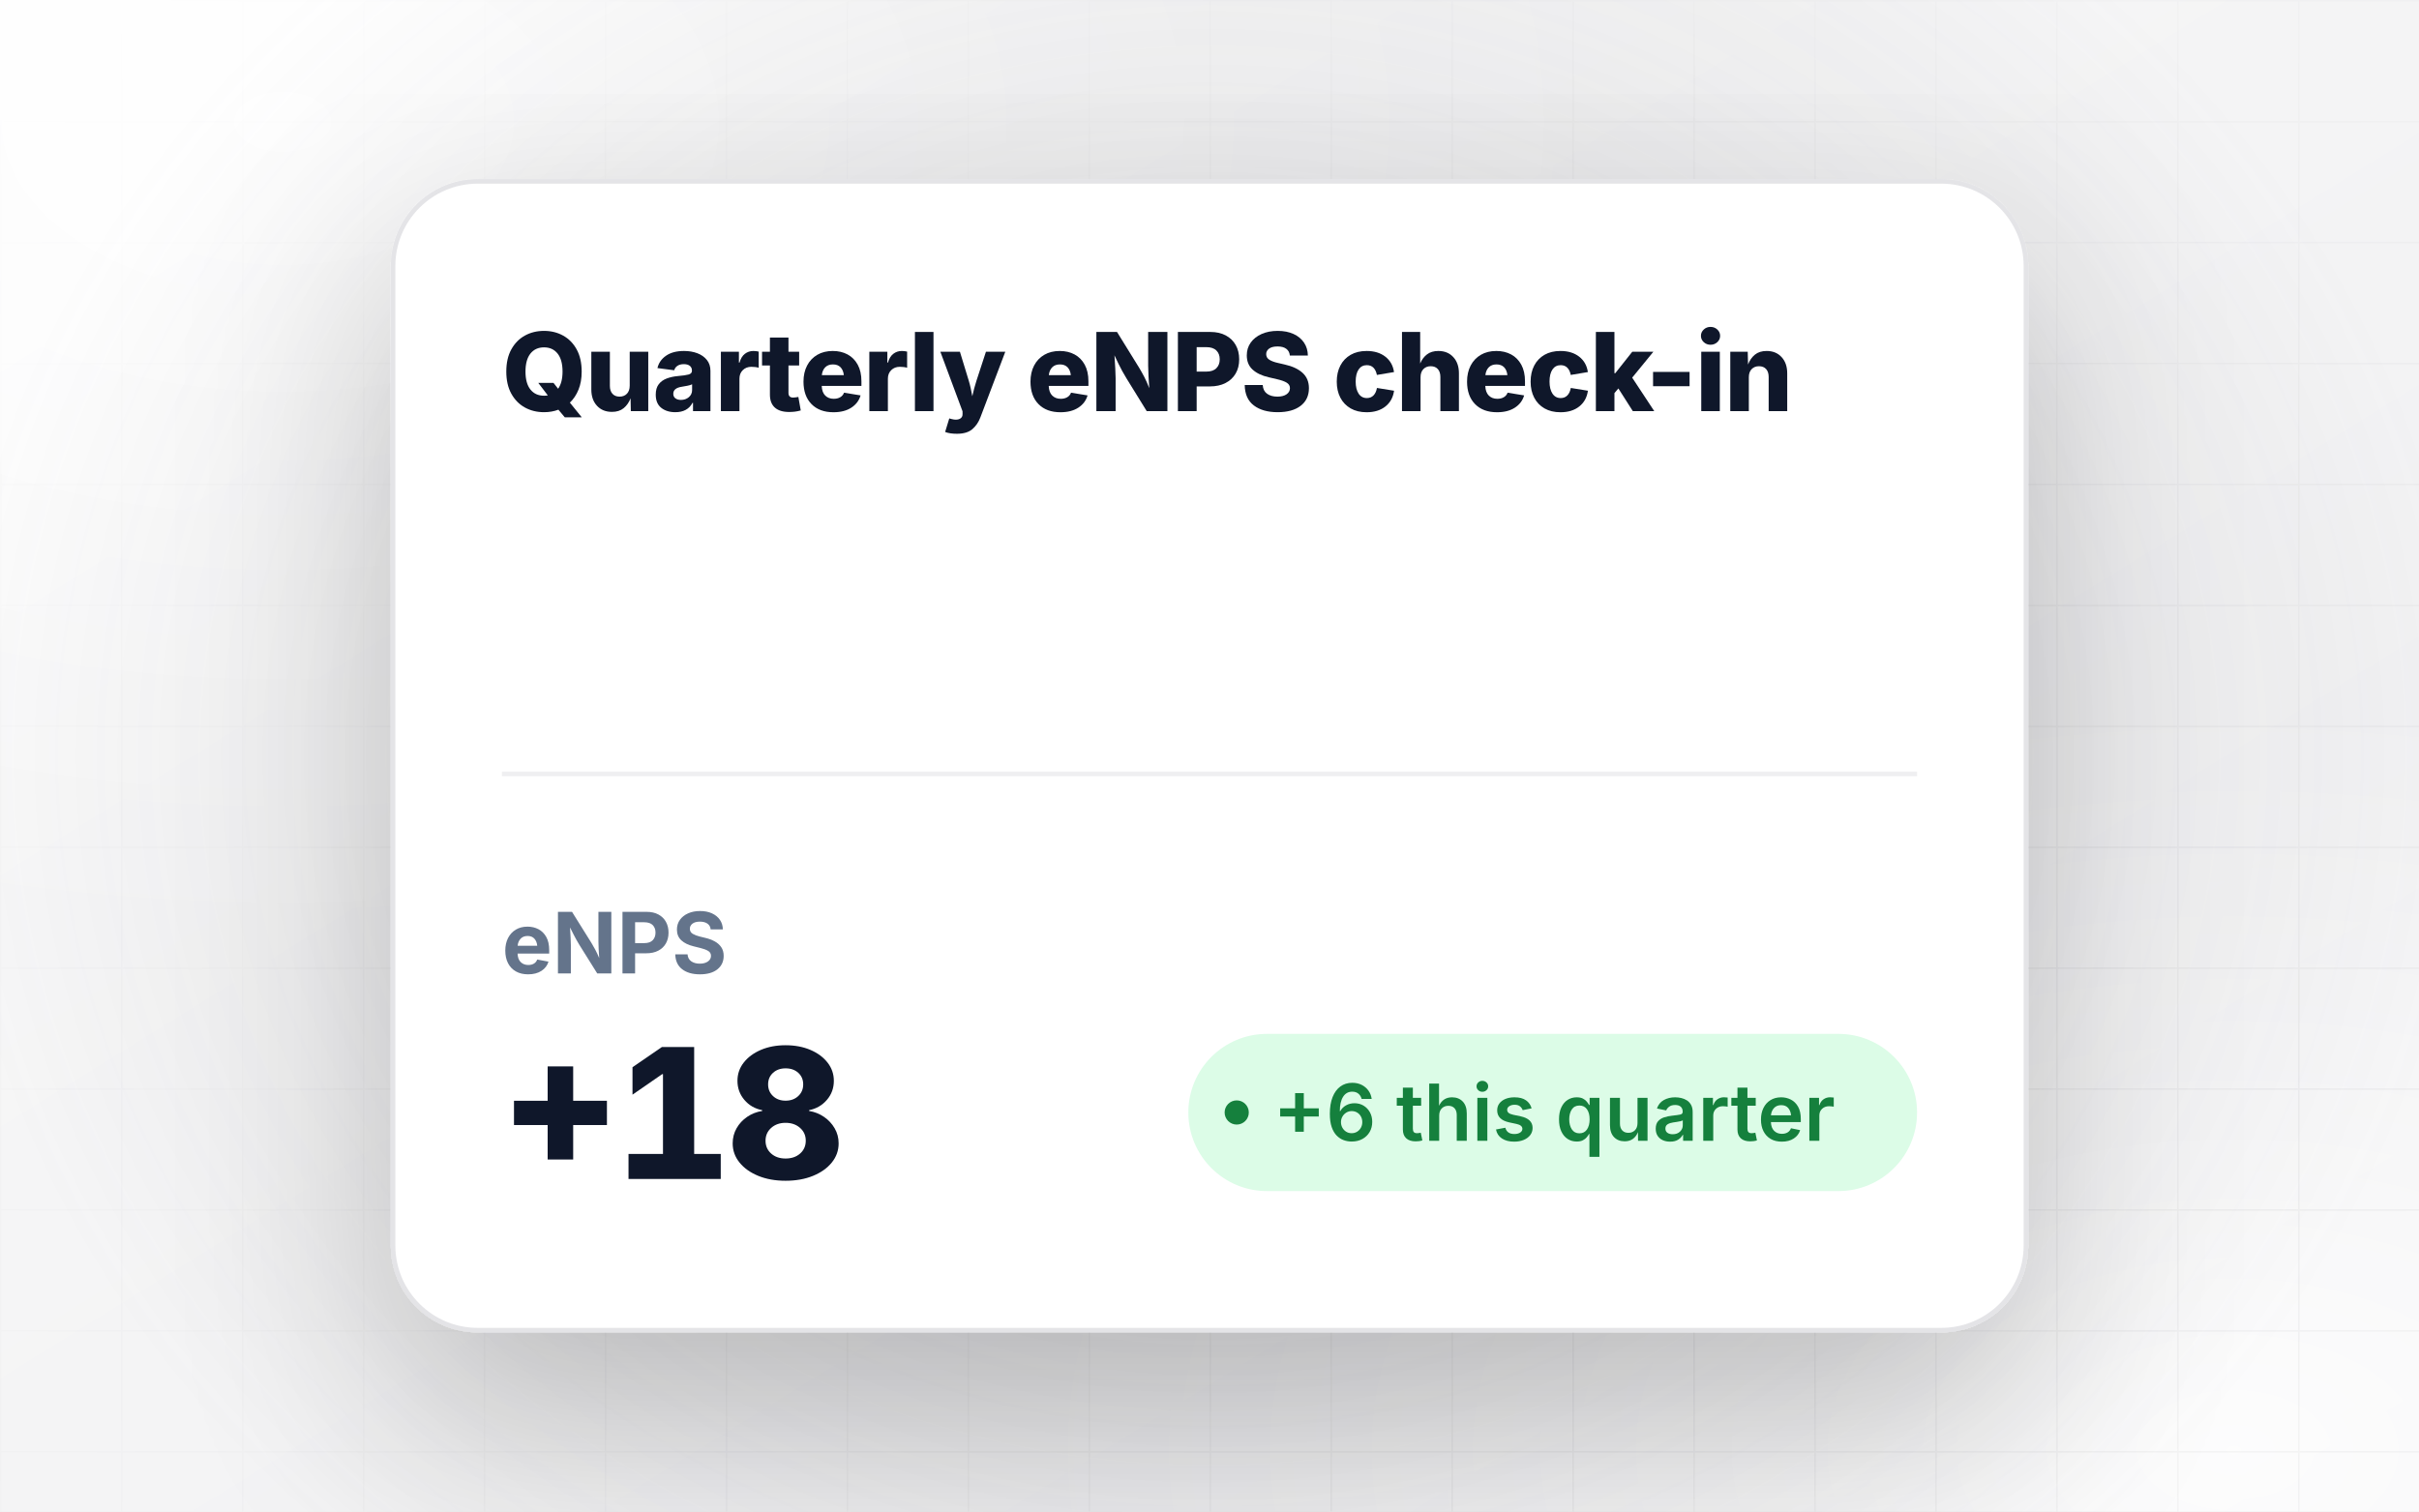
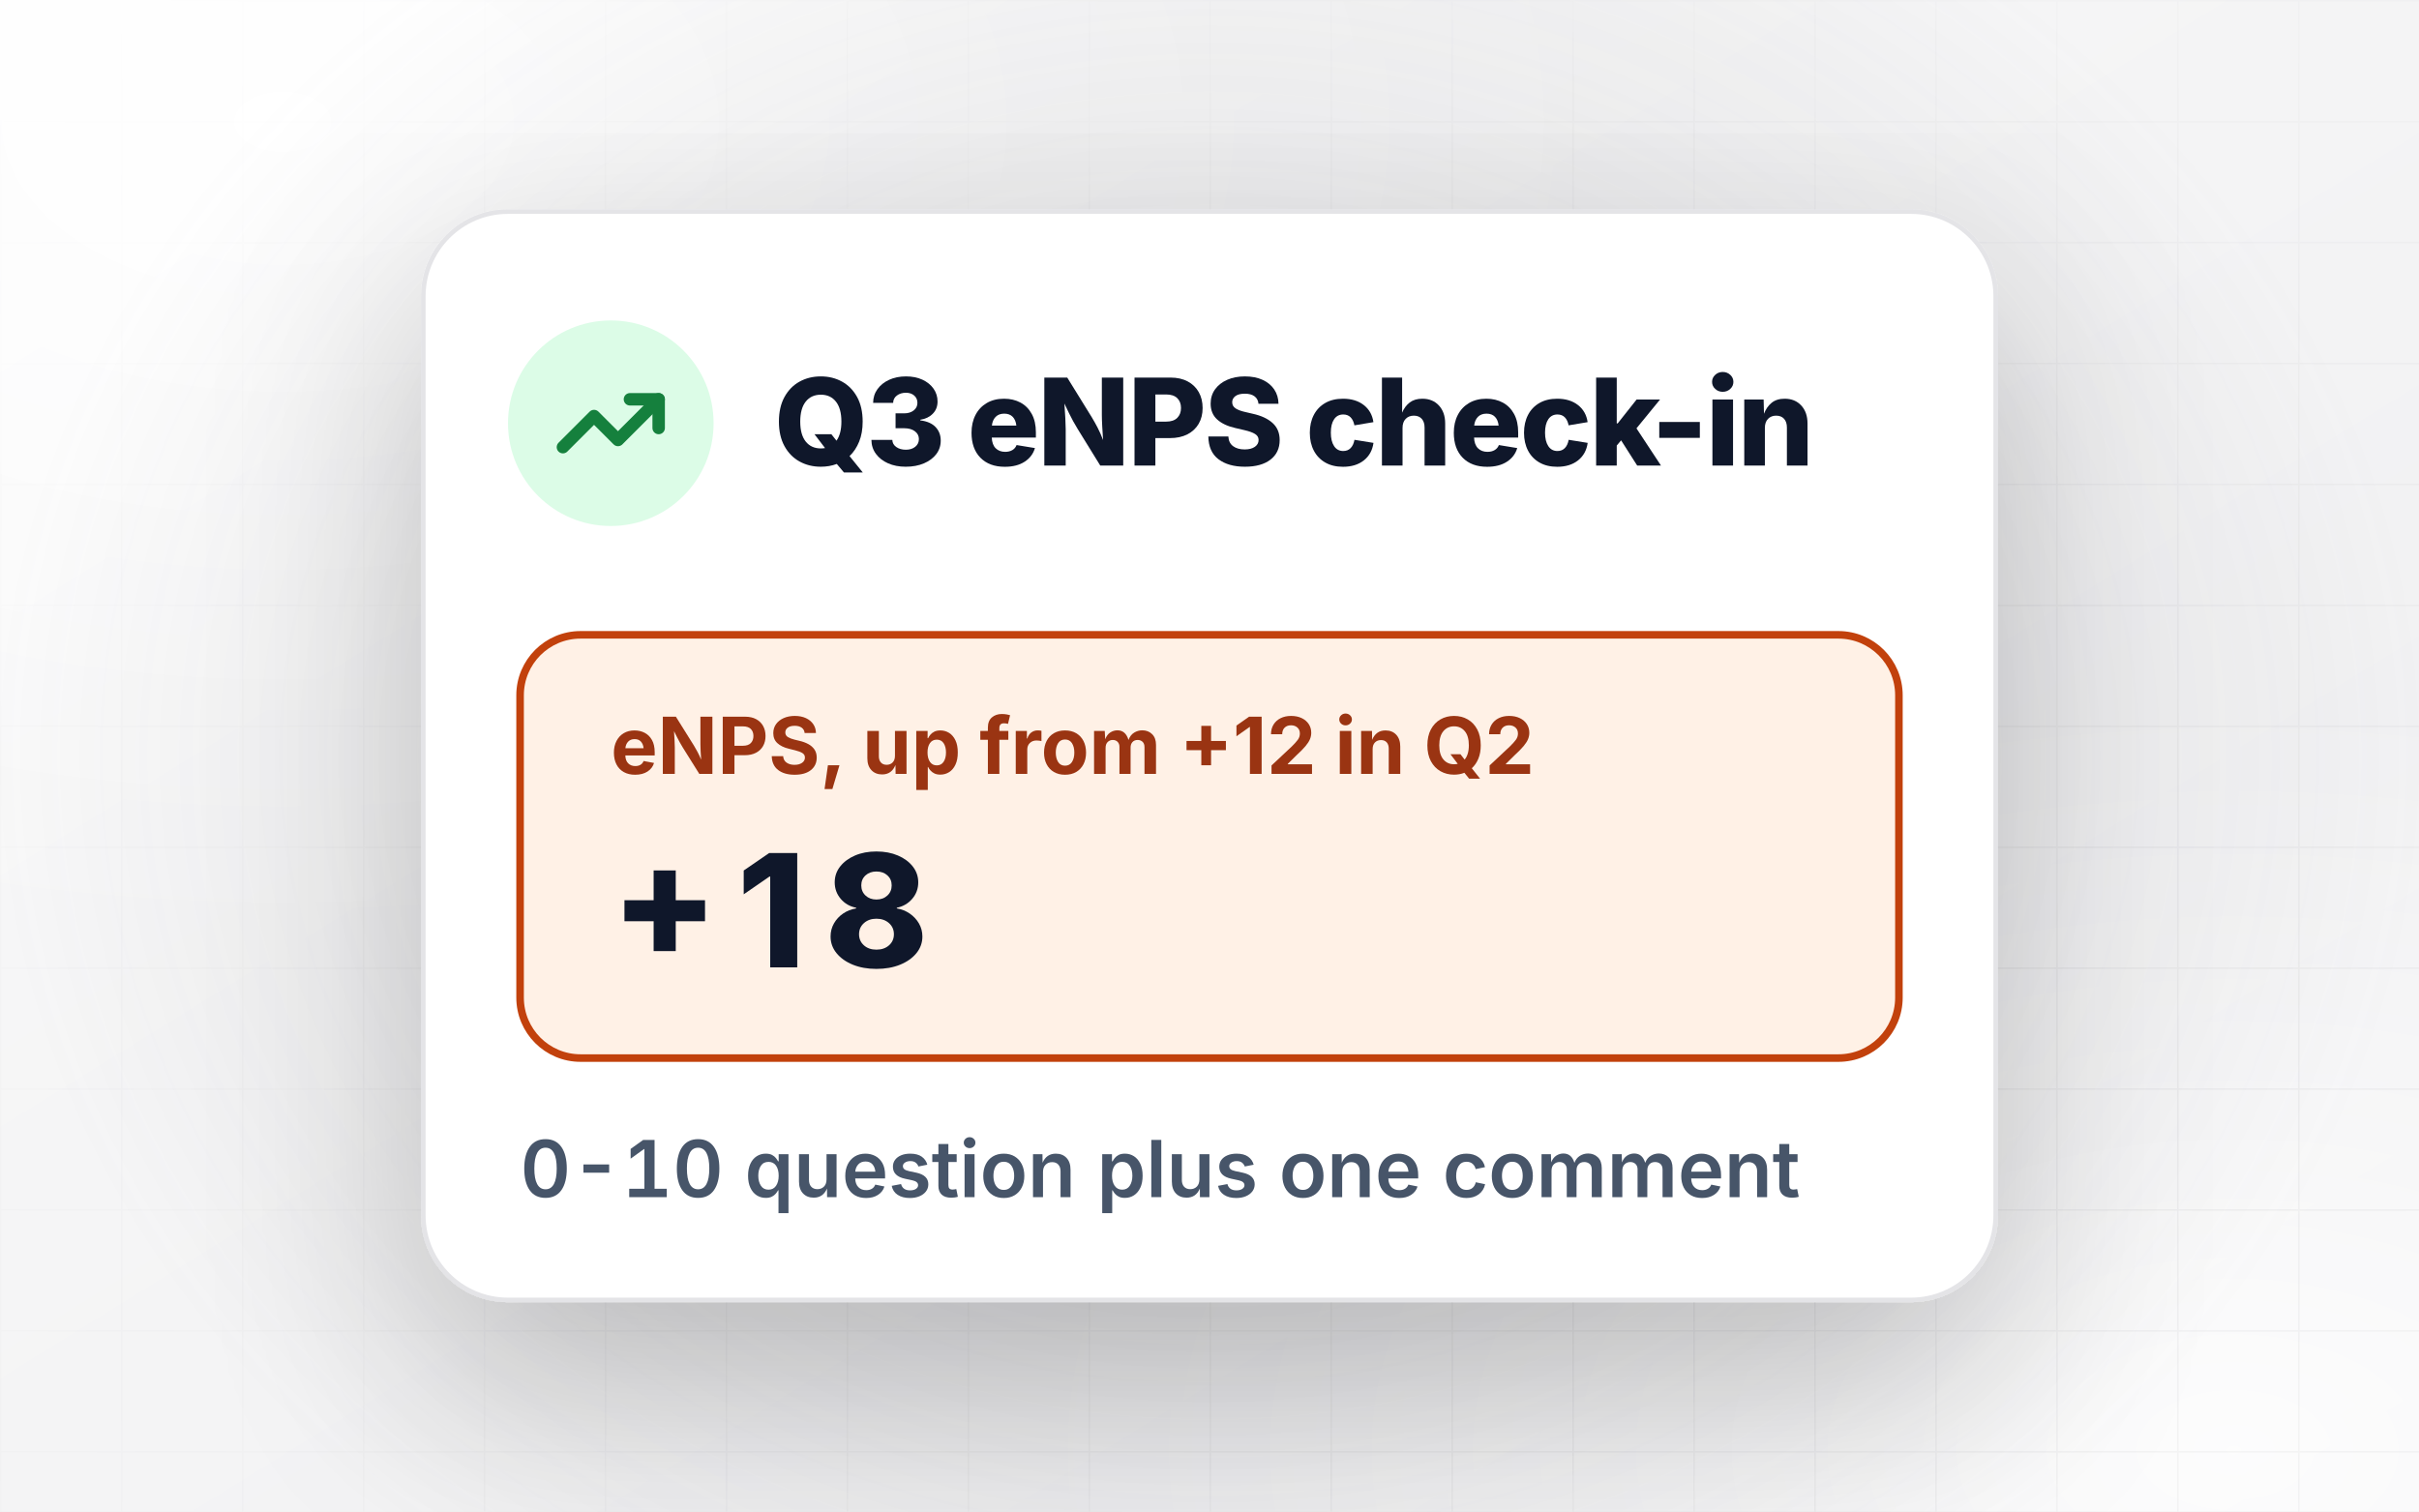
<svg xmlns="http://www.w3.org/2000/svg" xmlns:xlink="http://www.w3.org/1999/xlink" viewBox="0 0 800 500" width="800" height="500" role="img">
  <defs>
    <linearGradient id="bg" x1="0" y1="0" x2="1" y2="1">
      <stop offset="0" stop-color="#FAFAFA" />
      <stop offset="1" stop-color="#EEEEF0" />
    </linearGradient>
    <radialGradient id="glowA" cx="0.12" cy="0.08" r="0.55">
      <stop offset="0" stop-color="#FFFFFF" stop-opacity="0.95" />
      <stop offset="1" stop-color="#FFFFFF" stop-opacity="0" />
    </radialGradient>
    <radialGradient id="glowB" cx="0.92" cy="0.96" r="0.5">
      <stop offset="0" stop-color="#FFFFFF" stop-opacity="0.85" />
      <stop offset="1" stop-color="#FFFFFF" stop-opacity="0" />
    </radialGradient>
    <linearGradient id="gAcc" x1="0" y1="0" x2="1" y2="1">
      <stop offset="0" stop-color="#C2410C" />
      <stop offset="1" stop-color="#9A3412" />
    </linearGradient>
    <linearGradient id="gStroke" x1="0" y1="0" x2="1" y2="0">
      <stop offset="0" stop-color="#FDBA74" />
      <stop offset="1" stop-color="#FB923C" />
    </linearGradient>
    <pattern id="grid" width="40" height="40" patternUnits="userSpaceOnUse">
      <path d="M40 0H0V40" fill="none" stroke="#52525B" stroke-opacity="0.07" stroke-width="1" />
    </pattern>
    <radialGradient id="fade" cx="0.5" cy="0.45" r="0.65">
      <stop offset="0" stop-color="#fff" stop-opacity="1" />
      <stop offset="1" stop-color="#fff" stop-opacity="0" />
    </radialGradient>
    <mask id="gridMask">
      <rect width="1200" height="800" fill="url(#fade)" />
    </mask>
    <filter id="e1" x="-10%" y="-10%" width="120%" height="140%">
      <feDropShadow dx="0" dy="1" stdDeviation="1.2" flood-color="#0F172A" flood-opacity="0.07" />
      <feDropShadow dx="0" dy="12" stdDeviation="18" flood-color="#18181B" flood-opacity="0.08" />
    </filter>
    <filter id="e2" x="-15%" y="-15%" width="130%" height="160%">
      <feDropShadow dx="0" dy="2" stdDeviation="3" flood-color="#0F172A" flood-opacity="0.10" />
      <feDropShadow dx="0" dy="28" stdDeviation="34" flood-color="#18181B" flood-opacity="0.20" />
    </filter>
    <radialGradient id="spot" cx="0.5" cy="0.5" r="0.5">
      <stop offset="0" stop-color="#71717A" stop-opacity="0.24" />
      <stop offset="1" stop-color="#71717A" stop-opacity="0" />
    </radialGradient>
    <path id="g800_Q" d="M792 -20Q591 -20 430.5 69.0Q270 158 176.0 329.0Q82 500 82 744Q82 990 176.0 1161.0Q270 1332 430.5 1421.0Q591 1510 792 1510Q991 1510 1151.5 1421.0Q1312 1332 1406.0 1161.0Q1500 990 1500 744Q1500 551 1440.5 404.5Q1381 258 1278 160L1502 -117H1183L1062 27Q937 -20 792 -20ZM684 531H970L1057 421Q1140 539 1140 744Q1140 966 1047.0 1083.0Q954 1200 792 1200Q629 1200 536.0 1083.0Q443 966 443 744Q443 523 536.0 406.5Q629 290 792 290Q829 290 863 296Z" />
-     <path id="g800_u" d="M503 -14Q327 -14 221.0 101.0Q115 216 115 406V1118H464V474Q464 380 512.5 326.5Q561 273 646 273Q732 273 784.5 327.5Q837 382 837 480V1118H1186V0H858L853 242Q808 125 723.0 55.5Q638 -14 503 -14Z" />
-     <path id="g800_a" d="M428 -20Q267 -20 163.5 62.0Q60 144 60 310Q60 434 117.0 507.0Q174 580 268.5 615.0Q363 650 476 660Q618 672 679.5 689.5Q741 707 741 759V763Q741 821 700.5 852.5Q660 884 589 884Q516 884 469.0 853.0Q422 822 408 769L92 810Q125 953 253.5 1042.5Q382 1132 592 1132Q731 1132 843.5 1089.0Q956 1046 1022.5 962.5Q1089 879 1089 759V0H761V157H752Q659 -20 428 -20ZM534 211Q622 211 683.0 263.0Q744 315 744 398V505Q714 489 657.0 478.0Q600 467 551 459Q390 435 390 326Q390 270 430.5 240.5Q471 211 534 211Z" />
-     <path id="g800_r" d="M115 0V1118H454V914H466Q496 1024 565.5 1078.0Q635 1132 727 1132Q778 1132 826 1120V816Q801 825 760.5 829.5Q720 834 688 834Q591 834 527.5 772.0Q464 710 464 610V0Z" />
-     <path id="g800_t" d="M718 1118V859H517V342Q517 255 606 255Q624 255 656.5 259.5Q689 264 703 267L748 13Q689 -4 634.0 -10.0Q579 -16 530 -16Q352 -16 260.0 67.5Q168 151 168 311V859H20V1118H168V1384H517V1118Z" />
+     <path id="g800_three" d="M669 -20Q500 -20 369.5 38.0Q239 96 164.0 198.5Q89 301 88 435H442Q444 360 509.0 314.0Q574 268 672 268Q769 268 830.5 318.0Q892 368 892 449Q892 530 824.0 581.0Q756 632 642 632H497V884H642Q741 884 804.0 933.5Q867 983 867 1062Q867 1138 813.0 1185.5Q759 1233 673 1233Q582 1233 519.5 1186.0Q457 1139 456 1061H117Q118 1193 190.5 1294.0Q263 1395 388.5 1452.5Q514 1510 674 1510Q832 1510 952.5 1454.0Q1073 1398 1140.5 1301.5Q1208 1205 1208 1084Q1208 959 1126.5 877.0Q1045 795 916 776V765Q1087 744 1174.5 652.0Q1262 560 1262 422Q1262 293 1186.5 193.5Q1111 94 977.0 37.0Q843 -20 669 -20Z" />
    <path id="g800_e" d="M636 -21Q373 -21 222.5 132.5Q72 286 72 555Q72 727 139.5 857.0Q207 987 331.0 1059.5Q455 1132 623 1132Q780 1132 901.5 1066.5Q1023 1001 1092.5 873.5Q1162 746 1162 562V474H415Q420 353 481.5 292.5Q543 232 642 232Q712 232 763.0 261.5Q814 291 835 347L1146 296Q1104 151 971.5 65.0Q839 -21 636 -21ZM417 677H831Q821 772 769.0 825.5Q717 879 626 879Q534 879 480.5 824.5Q427 770 417 677Z" />
-     <path id="g800_l" d="M464 1490V0H115V1490Z" />
-     <path id="g800_y" d="M112 -392 190 -137 234 -149Q328 -174 386.0 -146.0Q444 -118 440 -49L439 -2L22 1118H390L557 571Q579 499 594.0 427.0Q609 355 623 280Q640 356 659.0 428.0Q678 500 701 571L880 1118H1244L775 -118Q724 -254 623.0 -340.0Q522 -426 334 -426Q199 -426 112 -392Z" />
    <path id="g800_N" d="M116 0V1490H504L920 817Q970 734 1017.0 644.0Q1064 554 1111 432Q1103 544 1096.5 661.0Q1090 778 1090 856V1490H1452V0H1063L682 617Q638 689 602.5 754.0Q567 819 532.5 890.0Q498 961 456 1050Q465 918 471.5 802.5Q478 687 478 617V0Z" />
    <path id="g800_P" d="M116 0V1490H726Q894 1490 1016.0 1425.0Q1138 1360 1203.5 1244.0Q1269 1128 1269 975Q1269 821 1202.0 706.5Q1135 592 1011.0 528.5Q887 465 716 465H469V0ZM469 744H652Q776 744 839.5 807.5Q903 871 903 975Q903 1080 839.0 1142.0Q775 1204 651 1204H469Z" />
    <path id="g800_S" d="M691 -20Q411 -20 243.5 107.0Q76 234 72 492H411Q417 383 491.5 328.0Q566 273 687 273Q797 273 860.0 317.5Q923 362 923 433Q923 497 863.5 534.5Q804 572 682 600L524 637Q331 681 221.0 781.0Q111 881 111 1049Q111 1187 185.5 1290.5Q260 1394 391.0 1452.0Q522 1510 691 1510Q864 1510 991.0 1451.5Q1118 1393 1188.0 1288.5Q1258 1184 1260 1046H921Q914 1127 855.0 1172.0Q796 1217 690 1217Q584 1217 530.0 1176.0Q476 1135 476 1073Q476 1004 536.0 966.5Q596 929 696 907L825 877Q1041 829 1160.5 720.0Q1280 611 1280 432Q1280 220 1124.0 100.0Q968 -20 691 -20Z" />
    <path id="g800_c" d="M634 -21Q459 -21 333.0 51.5Q207 124 139.5 253.5Q72 383 72 555Q72 727 139.5 857.0Q207 987 333.0 1059.5Q459 1132 634 1132Q848 1132 985.5 1025.0Q1123 918 1149 735L827 681Q810 769 762.5 817.0Q715 865 638 865Q538 865 483.0 783.5Q428 702 428 557Q428 413 483.0 329.5Q538 246 638 246Q715 246 763.5 296.0Q812 346 828 436L1150 384Q1124 196 987.0 87.5Q850 -21 634 -21Z" />
    <path id="g800_h" d="M464 638V0H115V1490H457V896Q502 1004 585.5 1068.0Q669 1132 799 1132Q974 1132 1080.0 1017.0Q1186 902 1186 712V0H837V644Q837 738 789.0 791.5Q741 845 655 845Q570 845 517.0 790.5Q464 736 464 638Z" />
    <path id="g800_k" d="M115 0V1490H464V714H480L800 1118H1197L798 630L1213 0H810L538 427L464 339V0Z" />
    <path id="g800_hyphen" d="M826 738V469H139V738Z" />
    <path id="g800_i" d="M115 0V1118H464V0ZM289 1249Q215 1249 162.0 1298.0Q109 1347 109 1417Q109 1487 162.0 1536.0Q215 1585 289 1585Q364 1585 417.0 1536.0Q470 1487 470 1417Q470 1347 417.0 1298.0Q364 1249 289 1249Z" />
    <path id="g800_n" d="M464 638V0H115V1118H443L449 877Q493 993 578.0 1062.5Q663 1132 799 1132Q974 1132 1080.0 1017.0Q1186 902 1186 712V0H837V644Q837 738 789.0 791.5Q741 845 655 845Q570 845 517.0 790.5Q464 736 464 638Z" />
    <path id="g700_e" d="M633 -22Q462 -22 338.0 48.0Q214 118 147.5 247.0Q81 376 81 553Q81 726 147.5 856.0Q214 986 334.5 1059.0Q455 1132 618 1132Q764 1132 883.0 1070.0Q1002 1008 1072.5 882.0Q1143 756 1143 565V481H378Q383 344 454.0 274.0Q525 204 638 204Q717 204 773.5 237.5Q830 271 854 336L1126 285Q1085 146 956.5 62.0Q828 -22 633 -22ZM380 669H854Q843 778 784.0 842.0Q725 906 621 906Q513 906 451.0 839.5Q389 773 380 669Z" />
    <path id="g700_N" d="M135 0V1490H475L946 736Q990 663 1037.0 575.5Q1084 488 1133 371Q1125 481 1119.5 591.5Q1114 702 1114 775V1490H1426V0H1085L657 684Q616 751 581.0 814.0Q546 877 509.5 948.5Q473 1020 427 1113Q435 978 441.0 864.5Q447 751 447 685V0Z" />
    <path id="g700_P" d="M135 0V1490H716Q886 1490 1005.0 1425.5Q1124 1361 1186.5 1247.5Q1249 1134 1249 987Q1249 839 1185.5 726.5Q1122 614 1001.0 550.5Q880 487 709 487H440V0ZM440 733H660Q800 733 867.0 804.0Q934 875 934 987Q934 1100 867.0 1169.0Q800 1238 659 1238H440Z" />
    <path id="g700_S" d="M681 -22Q412 -22 251.5 101.5Q91 225 85 462H382Q390 349 472.5 292.5Q555 236 678 236Q800 236 874.5 288.5Q949 341 949 426Q949 503 881.5 544.0Q814 585 692 615L528 656Q339 702 232.0 800.5Q125 899 125 1061Q125 1196 197.5 1297.0Q270 1398 396.5 1454.0Q523 1510 685 1510Q850 1510 973.0 1453.5Q1096 1397 1165.0 1296.5Q1234 1196 1236 1065H941Q933 1155 864.5 1204.0Q796 1253 682 1253Q565 1253 501.5 1204.5Q438 1156 438 1081Q438 998 509.5 957.0Q581 916 676 893L811 860Q936 831 1037.0 776.5Q1138 722 1197.0 635.5Q1256 549 1256 424Q1256 221 1104.5 99.5Q953 -22 681 -22Z" />
-     <path id="g800_plus_case_tf" d="M516 220V609H136V883H516V1271H804V883H1185V609H804V220Z" />
-     <path id="g800_one_tf" d="M158 0V283H547V1183H537L203 952V1262L535 1490H899V283H1199V0Z" />
-     <path id="g800_eight_tf" d="M660 -20Q487 -20 352.5 35.0Q218 90 140.5 185.5Q63 281 63 402Q63 495 107.0 572.5Q151 650 226.5 701.5Q302 753 396 768V777Q273 801 195.0 893.0Q117 985 117 1108Q117 1224 188.0 1314.5Q259 1405 381.5 1457.5Q504 1510 660 1510Q817 1510 940.0 1457.5Q1063 1405 1134.0 1314.0Q1205 1223 1205 1108Q1205 984 1126.0 892.5Q1047 801 926 777V768Q1018 753 1093.5 701.5Q1169 650 1214.0 572.5Q1259 495 1259 402Q1259 281 1181.5 185.5Q1104 90 969.0 35.0Q834 -20 660 -20ZM660 231Q761 231 824.5 287.5Q888 344 888 432Q888 520 823.5 577.0Q759 634 660 634Q562 634 498.0 577.0Q434 520 434 432Q434 344 497.0 287.5Q560 231 660 231ZM660 884Q747 884 803.0 936.0Q859 988 859 1068Q859 1148 803.5 1198.5Q748 1249 660 1249Q574 1249 518.5 1198.5Q463 1148 463 1068Q463 988 518.5 936.0Q574 884 660 884Z" />
-     <path id="g600_plus_case" d="M576 235V632H187V845H576V1241H802V845H1192V632H802V235Z" />
-     <path id="g600_six" d="M671 -20Q564 -20 463.0 16.5Q362 53 280.5 136.0Q199 219 151.0 358.0Q103 497 103 702Q103 957 174.5 1137.5Q246 1318 377.0 1414.0Q508 1510 687 1510Q826 1510 934.0 1455.0Q1042 1400 1109.5 1305.0Q1177 1210 1193 1089H931Q910 1174 847.0 1226.5Q784 1279 687 1279Q531 1279 447.0 1144.0Q363 1009 363 772H374Q428 869 526.5 923.5Q625 978 745 978Q876 978 980.5 915.5Q1085 853 1146.0 743.0Q1207 633 1207 492Q1207 345 1140.0 229.5Q1073 114 952.5 47.0Q832 -20 671 -20ZM670 197Q749 197 812.0 235.5Q875 274 911.5 339.5Q948 405 948 487Q948 567 912.5 632.0Q877 697 814.5 735.0Q752 773 673 773Q594 773 530.5 733.5Q467 694 430.0 628.5Q393 563 393 486Q393 407 429.0 341.5Q465 276 527.5 236.5Q590 197 670 197Z" />
-     <path id="g600_t" d="M655 1118V914H439V315Q439 254 464.5 225.5Q490 197 550 197Q568 197 597.0 201.5Q626 206 645 210L686 9Q643 -4 598.0 -9.5Q553 -15 512 -15Q351 -15 265.0 65.0Q179 145 179 293V914H20V1118H179V1384H439V1118Z" />
-     <path id="g600_h" d="M398 655V0H138V1490H394V911Q496 1132 733 1132Q906 1132 1011.0 1022.0Q1116 912 1116 711V0H855V671Q855 783 797.0 847.0Q739 911 637 911Q533 911 465.5 844.0Q398 777 398 655Z" />
-     <path id="g600_i" d="M138 0V1118H398V0ZM268 1276Q206 1276 161.5 1317.5Q117 1359 117 1419Q117 1478 161.5 1519.5Q206 1561 268 1561Q331 1561 375.5 1519.5Q420 1478 420 1419Q420 1359 375.5 1317.5Q331 1276 268 1276Z" />
-     <path id="g600_s" d="M561 -23Q368 -23 242.5 59.5Q117 142 88 294L331 340Q375 176 566 176Q662 176 718.5 214.5Q775 253 775 310Q775 405 624 438L433 479Q119 547 119 792Q119 896 176.0 972.0Q233 1048 334.5 1090.0Q436 1132 570 1132Q760 1132 870.5 1053.0Q981 974 1015 844L783 798Q763 856 713.0 897.0Q663 938 573 938Q491 938 435.0 901.5Q379 865 379 808Q379 759 415.5 727.5Q452 696 538 677L728 637Q1041 570 1041 335Q1041 229 980.0 148.5Q919 68 810.5 22.5Q702 -23 561 -23Z" />
+     <path id="g700_comma" d="M119 -395 207 225H507L323 -395Z" />
+     <path id="g700_u" d="M513 -14Q339 -14 233.5 98.0Q128 210 128 407V1118H428V459Q428 355 482.0 296.0Q536 237 630 237Q726 237 786.5 298.5Q847 360 847 471V1118H1148V0H864L860 232Q813 113 726.5 49.5Q640 -14 513 -14Z" />
+     <path id="g700_p" d="M128 -418V1118H423V930H437Q457 974 495.5 1021.0Q534 1068 597.5 1100.0Q661 1132 756 1132Q880 1132 983.0 1068.0Q1086 1004 1147.5 876.0Q1209 748 1209 557Q1209 371 1149.0 242.5Q1089 114 986.0 47.5Q883 -19 754 -19Q663 -19 600.0 12.0Q537 43 497.5 88.5Q458 134 437 179H428V-418ZM662 222Q779 222 840.5 316.0Q902 410 902 558Q902 705 841.0 798.5Q780 892 662 892Q546 892 483.5 801.0Q421 710 421 558Q421 406 484.0 314.0Q547 222 662 222Z" />
+     <path id="g700_f" d="M750 1118V889H516V0H217V889H20V1118H217V1204Q217 1382 321.0 1471.0Q425 1560 580 1560Q651 1560 709.0 1549.0Q767 1538 795 1529L741 1303Q723 1308 696.5 1313.0Q670 1318 641 1318Q572 1318 544.0 1285.5Q516 1253 516 1194V1118Z" />
+     <path id="g700_r" d="M128 0V1118H418V923H430Q461 1026 533.5 1079.5Q606 1133 700 1133Q751 1133 797 1123V855Q777 861 738.5 865.5Q700 870 667 870Q563 870 495.5 805.0Q428 740 428 636V0Z" />
+     <path id="g700_o" d="M628 -22Q460 -22 337.0 50.5Q214 123 147.5 252.5Q81 382 81 554Q81 727 147.5 857.0Q214 987 337.0 1059.5Q460 1132 628 1132Q796 1132 919.0 1059.5Q1042 987 1108.5 857.0Q1175 727 1175 554Q1175 382 1108.5 252.5Q1042 123 919.0 50.5Q796 -22 628 -22ZM628 214Q748 214 809.0 311.0Q870 408 870 555Q870 703 809.0 799.5Q748 896 628 896Q508 896 447.5 799.5Q387 703 387 555Q387 408 447.5 311.0Q508 214 628 214Z" />
+     <path id="g700_m" d="M128 0V1118H406L418 901Q463 1023 550.0 1079.0Q637 1135 737 1135Q949 1135 1025 884Q1072 1013 1170.5 1074.0Q1269 1135 1384 1135Q1538 1135 1639.5 1035.5Q1741 936 1741 754V0H1441V697Q1441 791 1389.5 837.5Q1338 884 1263 884Q1178 884 1128.5 830.0Q1079 776 1079 688V0H789V705Q789 787 740.5 835.5Q692 884 615 884Q536 884 482.0 830.5Q428 777 428 676V0Z" />
+     <path id="g700_plus_case" d="M568 225V618H183V858H568V1251H822V858H1208V618H822V225Z" />
+     <path id="g700_one" d="M749 1490V0H444V1221H434L93 980V1259L422 1490Z" />
+     <path id="g700_two" d="M124 0V220L652 715Q753 814 807.5 887.5Q862 961 862 1051Q862 1151 796.5 1208.5Q731 1266 631 1266Q527 1266 464.5 1204.0Q402 1142 402 1033H110Q110 1178 176.5 1285.5Q243 1393 361.0 1451.5Q479 1510 633 1510Q791 1510 909.0 1453.5Q1027 1397 1092.5 1298.0Q1158 1199 1158 1070Q1158 987 1125.5 906.0Q1093 825 1009.5 724.5Q926 624 773 484L548 262V251H1178V0Z" />
+     <path id="g700_i" d="M128 0V1118H428V0ZM278 1264Q210 1264 162.0 1309.0Q114 1354 114 1418Q114 1482 162.0 1527.0Q210 1572 278 1572Q346 1572 394.5 1527.0Q443 1482 443 1418Q443 1354 394.5 1309.0Q346 1264 278 1264Z" />
+     <path id="g700_n" d="M428 647V0H128V1118H411L415 887Q462 1004 548.0 1068.0Q634 1132 763 1132Q937 1132 1042.0 1020.0Q1147 908 1147 711V0H847V659Q847 763 793.5 822.0Q740 881 645 881Q549 881 488.5 819.5Q428 758 428 647Z" />
+     <path id="g700_Q" d="M789 -20Q592 -20 434.5 70.0Q277 160 185.5 331.0Q94 502 94 744Q94 987 185.5 1158.5Q277 1330 434.5 1420.0Q592 1510 789 1510Q987 1510 1144.0 1420.0Q1301 1330 1392.5 1158.5Q1484 987 1484 744Q1484 546 1421.5 395.5Q1359 245 1251 147L1466 -124H1181L1058 29Q934 -20 789 -20ZM695 512H956L1064 373Q1117 435 1145.5 528.5Q1174 622 1174 744Q1174 985 1068.5 1112.0Q963 1239 789 1239Q616 1239 510.0 1111.5Q404 984 404 744Q404 505 510.0 378.0Q616 251 789 251Q840 251 885 262Z" />
+     <path id="g800_plus_case" d="M558 212V601H178V875H558V1263H846V875H1227V601H846V212Z" />
+     <path id="g800_one" d="M788 1490V0H436V1183H426L91 952V1262L423 1490Z" />
+     <path id="g800_eight" d="M679 -20Q506 -20 371.5 35.0Q237 90 159.5 185.5Q82 281 82 402Q82 495 126.0 572.5Q170 650 245.5 701.5Q321 753 415 768V777Q292 801 214.0 893.0Q136 985 136 1108Q136 1224 207.0 1314.5Q278 1405 400.5 1457.5Q523 1510 679 1510Q836 1510 959.0 1457.5Q1082 1405 1153.0 1314.0Q1224 1223 1224 1108Q1224 984 1145.0 892.5Q1066 801 945 777V768Q1037 753 1112.5 701.5Q1188 650 1233.0 572.5Q1278 495 1278 402Q1278 281 1200.5 185.5Q1123 90 988.0 35.0Q853 -20 679 -20ZM679 231Q780 231 843.5 287.5Q907 344 907 432Q907 520 842.5 577.0Q778 634 679 634Q581 634 517.0 577.0Q453 520 453 432Q453 344 516.0 287.5Q579 231 679 231ZM679 884Q766 884 822.0 936.0Q878 988 878 1068Q878 1148 822.5 1198.5Q767 1249 679 1249Q593 1249 537.5 1198.5Q482 1148 482 1068Q482 988 537.5 936.0Q593 884 679 884Z" />
+     <path id="g600_zero_tf" d="M663 -20Q391 -20 250.0 180.5Q109 381 109 744Q109 1106 250.5 1308.0Q392 1510 663 1510Q933 1510 1074.5 1308.0Q1216 1106 1216 744Q1216 381 1075.0 180.5Q934 -20 663 -20ZM663 204Q807 204 880.5 341.0Q954 478 954 744Q954 1012 880.5 1149.5Q807 1287 663 1287Q518 1287 444.5 1149.5Q371 1012 371 744Q371 478 444.5 341.0Q518 204 663 204Z" />
+     <path id="g600_hyphen_case_tf" d="M995 851V636H325V851Z" />
+     <path id="g600_one_tf" d="M193 0V218H588V1252H578L230 1002V1256L557 1490H853V218H1171V0Z" />
    <path id="g600_q" d="M1141 -418H881V177H870Q849 137 811.0 91.0Q773 45 709.5 12.5Q646 -20 550 -20Q418 -20 313.5 47.5Q209 115 149.0 244.0Q89 373 89 557Q89 743 150.0 871.5Q211 1000 315.5 1066.0Q420 1132 549 1132Q649 1132 712.5 1098.5Q776 1065 813.0 1018.5Q850 972 870 933H886V1118H1141ZM621 194Q748 194 817.0 294.5Q886 395 886 558Q886 721 817.5 819.5Q749 918 621 918Q489 918 422.0 816.0Q355 714 355 558Q355 401 422.5 297.5Q490 194 621 194Z" />
    <path id="g600_u" d="M521 -14Q348 -14 243.0 96.0Q138 206 138 407V1118H398V447Q398 335 456.5 271.0Q515 207 617 207Q721 207 788.0 274.0Q855 341 855 463V1118H1116V0H869L867 224Q767 -14 521 -14Z" />
-     <path id="g600_a" d="M450 -23Q344 -23 259.0 15.5Q174 54 125.0 129.0Q76 204 76 314Q76 440 137.5 509.5Q199 579 296.5 610.5Q394 642 502 653Q648 669 713.0 682.5Q778 696 778 754V759Q778 841 728.0 886.5Q678 932 583 932Q485 932 427.0 889.0Q369 846 349 791L108 840Q157 988 285.5 1060.0Q414 1132 582 1132Q661 1132 741.5 1113.5Q822 1095 889.0 1051.5Q956 1008 997.0 933.5Q1038 859 1038 747V0H789V154H779Q742 82 661.0 29.5Q580 -23 450 -23ZM517 170Q637 170 708.5 239.0Q780 308 780 401V533Q762 519 716.0 508.5Q670 498 618.5 490.5Q567 483 533 478Q445 466 386.5 430.0Q328 394 328 317Q328 245 381.0 207.5Q434 170 517 170Z" />
-     <path id="g600_r" d="M138 0V1118H390V931H402Q432 1028 507.0 1080.5Q582 1133 678 1133Q728 1133 773 1126V887Q757 891 721.0 895.5Q685 900 650 900Q541 900 469.5 832.5Q398 765 398 658V0Z" />
    <path id="g600_e" d="M632 -23Q463 -23 341.5 48.0Q220 119 154.5 248.0Q89 377 89 552Q89 724 153.5 854.5Q218 985 336.5 1058.5Q455 1132 615 1132Q751 1132 867.5 1072.5Q984 1013 1055.0 888.5Q1126 764 1126 568V486H348Q353 337 431.5 259.0Q510 181 635 181Q721 181 782.5 218.0Q844 255 870 326L1109 277Q1069 142 943.5 59.5Q818 -23 632 -23ZM349 663H873Q861 783 796.5 855.5Q732 928 616 928Q497 928 427.5 851.5Q358 775 349 663Z" />
+     <path id="g600_s" d="M561 -23Q368 -23 242.5 59.5Q117 142 88 294L331 340Q375 176 566 176Q662 176 718.5 214.5Q775 253 775 310Q775 405 624 438L433 479Q119 547 119 792Q119 896 176.0 972.0Q233 1048 334.5 1090.0Q436 1132 570 1132Q760 1132 870.5 1053.0Q981 974 1015 844L783 798Q763 856 713.0 897.0Q663 938 573 938Q491 938 435.0 901.5Q379 865 379 808Q379 759 415.5 727.5Q452 696 538 677L728 637Q1041 570 1041 335Q1041 229 980.0 148.5Q919 68 810.5 22.5Q702 -23 561 -23Z" />
+     <path id="g600_t" d="M655 1118V914H439V315Q439 254 464.5 225.5Q490 197 550 197Q568 197 597.0 201.5Q626 206 645 210L686 9Q643 -4 598.0 -9.5Q553 -15 512 -15Q351 -15 265.0 65.0Q179 145 179 293V914H20V1118H179V1384H439V1118Z" />
+     <path id="g600_i" d="M138 0V1118H398V0ZM268 1276Q206 1276 161.5 1317.5Q117 1359 117 1419Q117 1478 161.5 1519.5Q206 1561 268 1561Q331 1561 375.5 1519.5Q420 1478 420 1419Q420 1359 375.5 1317.5Q331 1276 268 1276Z" />
+     <path id="g600_o" d="M623 -23Q460 -23 340.0 49.5Q220 122 154.5 251.5Q89 381 89 553Q89 727 154.5 857.5Q220 988 340.0 1060.0Q460 1132 623 1132Q786 1132 906.0 1060.0Q1026 988 1092.0 857.5Q1158 727 1158 553Q1158 381 1092.0 251.5Q1026 122 906.0 49.5Q786 -23 623 -23ZM623 188Q714 188 774.0 237.0Q834 286 864.0 369.0Q894 452 894 554Q894 657 864.0 740.0Q834 823 774.0 872.0Q714 921 623 921Q533 921 473.0 872.0Q413 823 383.5 740.0Q354 657 354 554Q354 452 383.5 369.0Q413 286 473.0 237.0Q533 188 623 188Z" />
+     <path id="g600_n" d="M398 655V0H138V1118H384L387 895Q487 1132 733 1132Q906 1132 1010.5 1022.0Q1115 912 1115 711V0H855V671Q855 783 797.0 847.0Q739 911 637 911Q533 911 465.5 844.0Q398 777 398 655Z" />
+     <path id="g600_p" d="M138 -418V1118H392V933H409Q428 972 465.0 1018.5Q502 1065 566.0 1098.5Q630 1132 729 1132Q858 1132 962.5 1066.0Q1067 1000 1128.5 871.5Q1190 743 1190 557Q1190 373 1129.5 244.0Q1069 115 965.0 47.5Q861 -20 728 -20Q632 -20 568.5 12.5Q505 45 467.0 91.0Q429 137 409 177H398V-418ZM658 194Q788 194 855.5 297.5Q923 401 923 558Q923 714 856.5 816.0Q790 918 658 918Q529 918 461.0 819.5Q393 721 393 558Q393 395 462.0 294.5Q531 194 658 194Z" />
+     <path id="g600_l" d="M398 1490V0H138V1490Z" />
+     <path id="g600_c" d="M623 -23Q460 -23 340.0 49.5Q220 122 154.5 251.5Q89 381 89 553Q89 727 154.5 857.5Q220 988 340.0 1060.0Q460 1132 623 1132Q810 1132 939.5 1038.5Q1069 945 1105 781L862 730Q841 817 780.0 869.0Q719 921 625 921Q489 921 421.5 816.0Q354 711 354 554Q354 451 384.0 368.0Q414 285 474.0 236.5Q534 188 625 188Q721 188 782.5 242.5Q844 297 865 387L1108 336Q1072 169 942.0 73.0Q812 -23 623 -23Z" />
+     <path id="g600_m" d="M138 0V1118H382L390 905Q434 1024 520.5 1080.0Q607 1136 707 1136Q921 1136 994 893Q1039 1014 1136.0 1075.0Q1233 1136 1351 1136Q1502 1136 1604.0 1038.0Q1706 940 1706 754V0H1446V714Q1446 818 1389.0 866.0Q1332 914 1252 914Q1157 914 1103.0 855.0Q1049 796 1049 702V0H795V726Q795 811 742.0 862.5Q689 914 606 914Q520 914 459.0 855.5Q398 797 398 685V0Z" />
  </defs>
  <style>
.pulse{transform-box:fill-box;transform-origin:center;animation:pulse 2.4s cubic-bezier(.2,.7,.3,1) infinite}
@keyframes pulse{0%{transform:scale(1);opacity:.30}75%{transform:scale(2.1);opacity:0}100%{transform:scale(2.1);opacity:0}}
.caret{animation:blink 1.1s steps(1) infinite}
@keyframes blink{0%,55%{opacity:1}56%,100%{opacity:0}}
.press{transform-box:fill-box;transform-origin:0 0;animation:press 3.2s ease-in-out infinite}
@keyframes press{0%,58%,100%{transform:translate(0,0) scale(1)}66%{transform:translate(1.5px,2px) scale(.9)}74%{transform:translate(0,0) scale(1)}}
.ripple{transform-box:fill-box;transform-origin:center;opacity:0;animation:ripple 3.2s ease-out infinite}
@keyframes ripple{0%,62%{opacity:0;transform:scale(.4)}68%{opacity:.5}100%{opacity:0;transform:scale(2.4)}}
.sweep{animation:sweep 4.8s cubic-bezier(.45,0,.2,1) infinite}
@keyframes sweep{0%{transform:translateY(-470px);opacity:0}8%{opacity:1}72%{transform:translateY(0);opacity:1}100%{transform:translateY(0);opacity:1}}
.ring{transform-box:fill-box;transform-origin:50% 12%;animation:ring 4s ease-in-out infinite}
@keyframes ring{0%,70%,100%{transform:rotate(0)}74%{transform:rotate(14deg)}78%{transform:rotate(-12deg)}82%{transform:rotate(8deg)}86%{transform:rotate(-4deg)}90%{transform:rotate(0)}}
.glow{animation:glow 2.6s ease-in-out infinite}
@keyframes glow{0%,100%{opacity:1}50%{opacity:.45}}
.float{animation:float 6s ease-in-out infinite}
@keyframes float{0%,100%{transform:translateY(0)}50%{transform:translateY(-6px)}}
@media (prefers-reduced-motion: reduce){*{animation:none!important}}
</style>
  <rect width="800" height="500" fill="url(#bg)" />
  <rect width="800" height="500" fill="url(#glowA)" />
  <rect width="800" height="500" fill="url(#glowB)" />
  <rect width="800" height="500" fill="url(#grid)" mask="url(#gridMask)" />
-   <ellipse cx="400.0" cy="250.0" rx="421.2" ry="361.0" fill="url(#spot)" />
-   <rect x="130" y="60" width="540" height="380" rx="28" fill="#fff" stroke="#E4E4E7" stroke-width="1.5" filter="url(#e2)" />
-   <g>
-     <use href="#g800_Q" xlink:href="#g800_Q" transform="translate(166.00 136.00) scale(0.01758 -0.01758)" fill="#0F172A" />
-     <use href="#g800_u" xlink:href="#g800_u" transform="translate(193.54 136.00) scale(0.01758 -0.01758)" fill="#0F172A" />
-     <use href="#g800_a" xlink:href="#g800_a" transform="translate(215.81 136.00) scale(0.01758 -0.01758)" fill="#0F172A" />
-     <use href="#g800_r" xlink:href="#g800_r" transform="translate(236.39 136.00) scale(0.01758 -0.01758)" fill="#0F172A" />
-     <use href="#g800_t" xlink:href="#g800_t" transform="translate(251.67 136.00) scale(0.01758 -0.01758)" fill="#0F172A" />
-     <use href="#g800_e" xlink:href="#g800_e" transform="translate(264.46 136.00) scale(0.01758 -0.01758)" fill="#0F172A" />
-     <use href="#g800_r" xlink:href="#g800_r" transform="translate(285.48 136.00) scale(0.01758 -0.01758)" fill="#0F172A" />
-     <use href="#g800_l" xlink:href="#g800_l" transform="translate(300.56 136.00) scale(0.01758 -0.01758)" fill="#0F172A" />
-     <use href="#g800_y" xlink:href="#g800_y" transform="translate(310.60 136.00) scale(0.01758 -0.01758)" fill="#0F172A" />
-     <use href="#g800_e" xlink:href="#g800_e" transform="translate(339.53 136.00) scale(0.01758 -0.01758)" fill="#0F172A" />
-     <use href="#g800_N" xlink:href="#g800_N" transform="translate(360.55 136.00) scale(0.01758 -0.01758)" fill="#0F172A" />
-     <use href="#g800_P" xlink:href="#g800_P" transform="translate(387.51 136.00) scale(0.01758 -0.01758)" fill="#0F172A" />
-     <use href="#g800_S" xlink:href="#g800_S" transform="translate(410.38 136.00) scale(0.01758 -0.01758)" fill="#0F172A" />
-     <use href="#g800_c" xlink:href="#g800_c" transform="translate(440.82 136.00) scale(0.01758 -0.01758)" fill="#0F172A" />
-     <use href="#g800_h" xlink:href="#g800_h" transform="translate(461.64 136.00) scale(0.01758 -0.01758)" fill="#0F172A" />
-     <use href="#g800_e" xlink:href="#g800_e" transform="translate(483.91 136.00) scale(0.01758 -0.01758)" fill="#0F172A" />
-     <use href="#g800_c" xlink:href="#g800_c" transform="translate(504.93 136.00) scale(0.01758 -0.01758)" fill="#0F172A" />
-     <use href="#g800_k" xlink:href="#g800_k" transform="translate(525.76 136.00) scale(0.01758 -0.01758)" fill="#0F172A" />
-     <use href="#g800_hyphen" xlink:href="#g800_hyphen" transform="translate(544.25 136.00) scale(0.01758 -0.01758)" fill="#0F172A" />
-     <use href="#g800_i" xlink:href="#g800_i" transform="translate(560.61 136.00) scale(0.01758 -0.01758)" fill="#0F172A" />
-     <use href="#g800_n" xlink:href="#g800_n" transform="translate(570.21 136.00) scale(0.01758 -0.01758)" fill="#0F172A" />
-   </g>
-   <line x1="166" y1="256" x2="634" y2="256" stroke="#EFEFF1" stroke-width="1.5" />
-   <g>
-     <use href="#g700_e" xlink:href="#g700_e" transform="translate(166.00 322.00) scale(0.01367 -0.01367)" fill="#64748B" />
-     <use href="#g700_N" xlink:href="#g700_N" transform="translate(182.68 322.00) scale(0.01367 -0.01367)" fill="#64748B" />
-     <use href="#g700_P" xlink:href="#g700_P" transform="translate(204.02 322.00) scale(0.01367 -0.01367)" fill="#64748B" />
-     <use href="#g700_S" xlink:href="#g700_S" transform="translate(222.16 322.00) scale(0.01367 -0.01367)" fill="#64748B" />
+   <ellipse cx="400.0" cy="250.0" rx="405.6" ry="342.0" fill="url(#spot)" />
+   <rect x="140" y="70" width="520" height="360" rx="28" fill="#fff" stroke="#E4E4E7" stroke-width="1.5" filter="url(#e2)" />
+   <circle cx="202" cy="140" r="34" fill="#DCFCE7" />
+   <g transform="translate(183 121) scale(1.5833)" fill="none" stroke="#15803D" stroke-width="2.6" stroke-linecap="round" stroke-linejoin="round">
+     <path d="M16 7h6v6" />
+     <path d="m22 7-8.5 8.5-5-5L2 17" />
  </g>
  <g>
-     <use href="#g800_plus_case_tf" xlink:href="#g800_plus_case_tf" transform="translate(166.00 390.00) scale(0.0293 -0.0293)" fill="#0F172A" />
-     <use href="#g800_one_tf" xlink:href="#g800_one_tf" transform="translate(203.23 390.00) scale(0.0293 -0.0293)" fill="#0F172A" />
-     <use href="#g800_eight_tf" xlink:href="#g800_eight_tf" transform="translate(240.46 390.00) scale(0.0293 -0.0293)" fill="#0F172A" />
+     <use href="#g800_Q" xlink:href="#g800_Q" transform="translate(256.00 154.00) scale(0.01953 -0.01953)" fill="#0F172A" />
+     <use href="#g800_three" xlink:href="#g800_three" transform="translate(286.47 154.00) scale(0.01953 -0.01953)" fill="#0F172A" />
+     <use href="#g800_e" xlink:href="#g800_e" transform="translate(319.89 154.00) scale(0.01953 -0.01953)" fill="#0F172A" />
+     <use href="#g800_N" xlink:href="#g800_N" transform="translate(343.11 154.00) scale(0.01953 -0.01953)" fill="#0F172A" />
+     <use href="#g800_P" xlink:href="#g800_P" transform="translate(372.94 154.00) scale(0.01953 -0.01953)" fill="#0F172A" />
+     <use href="#g800_S" xlink:href="#g800_S" transform="translate(398.21 154.00) scale(0.01953 -0.01953)" fill="#0F172A" />
+     <use href="#g800_c" xlink:href="#g800_c" transform="translate(431.77 154.00) scale(0.01953 -0.01953)" fill="#0F172A" />
+     <use href="#g800_h" xlink:href="#g800_h" transform="translate(454.78 154.00) scale(0.01953 -0.01953)" fill="#0F172A" />
+     <use href="#g800_e" xlink:href="#g800_e" transform="translate(479.39 154.00) scale(0.01953 -0.01953)" fill="#0F172A" />
+     <use href="#g800_c" xlink:href="#g800_c" transform="translate(502.61 154.00) scale(0.01953 -0.01953)" fill="#0F172A" />
+     <use href="#g800_k" xlink:href="#g800_k" transform="translate(525.62 154.00) scale(0.01953 -0.01953)" fill="#0F172A" />
+     <use href="#g800_hyphen" xlink:href="#g800_hyphen" transform="translate(546.03 154.00) scale(0.01953 -0.01953)" fill="#0F172A" />
+     <use href="#g800_i" xlink:href="#g800_i" transform="translate(564.08 154.00) scale(0.01953 -0.01953)" fill="#0F172A" />
+     <use href="#g800_n" xlink:href="#g800_n" transform="translate(574.61 154.00) scale(0.01953 -0.01953)" fill="#0F172A" />
  </g>
-   <rect x="393" y="342" width="241" height="52" rx="26.0" fill="#DCFCE7" />
-   <circle cx="409" cy="368.0" r="4" fill="#15803D" />
+   <rect x="172" y="210" width="456" height="140" rx="20" fill="#FFF1E6" stroke="#C2410C" stroke-width="2.5" />
  <g>
-     <use href="#g600_plus_case" xlink:href="#g600_plus_case" transform="translate(421.00 377.36) scale(0.0127 -0.0127)" fill="#15803D" />
-     <use href="#g600_six" xlink:href="#g600_six" transform="translate(438.49 377.36) scale(0.0127 -0.0127)" fill="#15803D" />
-     <use href="#g600_t" xlink:href="#g600_t" transform="translate(461.68 377.36) scale(0.0127 -0.0127)" fill="#15803D" />
-     <use href="#g600_h" xlink:href="#g600_h" transform="translate(470.91 377.36) scale(0.0127 -0.0127)" fill="#15803D" />
-     <use href="#g600_i" xlink:href="#g600_i" transform="translate(486.83 377.36) scale(0.0127 -0.0127)" fill="#15803D" />
-     <use href="#g600_s" xlink:href="#g600_s" transform="translate(493.63 377.36) scale(0.0127 -0.0127)" fill="#15803D" />
-     <use href="#g600_q" xlink:href="#g600_q" transform="translate(514.46 377.36) scale(0.0127 -0.0127)" fill="#15803D" />
-     <use href="#g600_u" xlink:href="#g600_u" transform="translate(530.69 377.36) scale(0.0127 -0.0127)" fill="#15803D" />
-     <use href="#g600_a" xlink:href="#g600_a" transform="translate(546.61 377.36) scale(0.0127 -0.0127)" fill="#15803D" />
-     <use href="#g600_r" xlink:href="#g600_r" transform="translate(561.54 377.36) scale(0.0127 -0.0127)" fill="#15803D" />
-     <use href="#g600_t" xlink:href="#g600_t" transform="translate(572.33 377.36) scale(0.0127 -0.0127)" fill="#15803D" />
-     <use href="#g600_e" xlink:href="#g600_e" transform="translate(581.25 377.36) scale(0.0127 -0.0127)" fill="#15803D" />
-     <use href="#g600_r" xlink:href="#g600_r" transform="translate(596.63 377.36) scale(0.0127 -0.0127)" fill="#15803D" />
+     <use href="#g700_e" xlink:href="#g700_e" transform="translate(202.00 256.00) scale(0.0127 -0.0127)" fill="#9A3412" />
+     <use href="#g700_N" xlink:href="#g700_N" transform="translate(217.49 256.00) scale(0.0127 -0.0127)" fill="#9A3412" />
+     <use href="#g700_P" xlink:href="#g700_P" transform="translate(237.31 256.00) scale(0.0127 -0.0127)" fill="#9A3412" />
+     <use href="#g700_S" xlink:href="#g700_S" transform="translate(254.15 256.00) scale(0.0127 -0.0127)" fill="#9A3412" />
+     <use href="#g700_comma" xlink:href="#g700_comma" transform="translate(271.18 256.00) scale(0.0127 -0.0127)" fill="#9A3412" />
+     <use href="#g700_u" xlink:href="#g700_u" transform="translate(285.22 256.00) scale(0.0127 -0.0127)" fill="#9A3412" />
+     <use href="#g700_p" xlink:href="#g700_p" transform="translate(301.40 256.00) scale(0.0127 -0.0127)" fill="#9A3412" />
+     <use href="#g700_f" xlink:href="#g700_f" transform="translate(323.95 256.00) scale(0.0127 -0.0127)" fill="#9A3412" />
+     <use href="#g700_r" xlink:href="#g700_r" transform="translate(334.30 256.00) scale(0.0127 -0.0127)" fill="#9A3412" />
+     <use href="#g700_o" xlink:href="#g700_o" transform="translate(344.25 256.00) scale(0.0127 -0.0127)" fill="#9A3412" />
+     <use href="#g700_m" xlink:href="#g700_m" transform="translate(360.20 256.00) scale(0.0127 -0.0127)" fill="#9A3412" />
+     <use href="#g700_plus_case" xlink:href="#g700_plus_case" transform="translate(390.08 256.00) scale(0.0127 -0.0127)" fill="#9A3412" />
+     <use href="#g700_one" xlink:href="#g700_one" transform="translate(407.73 256.00) scale(0.0127 -0.0127)" fill="#9A3412" />
+     <use href="#g700_two" xlink:href="#g700_two" transform="translate(418.94 256.00) scale(0.0127 -0.0127)" fill="#9A3412" />
+     <use href="#g700_i" xlink:href="#g700_i" transform="translate(441.47 256.00) scale(0.0127 -0.0127)" fill="#9A3412" />
+     <use href="#g700_n" xlink:href="#g700_n" transform="translate(448.52 256.00) scale(0.0127 -0.0127)" fill="#9A3412" />
+     <use href="#g700_Q" xlink:href="#g700_Q" transform="translate(470.86 256.00) scale(0.0127 -0.0127)" fill="#9A3412" />
+     <use href="#g700_two" xlink:href="#g700_two" transform="translate(491.06 256.00) scale(0.0127 -0.0127)" fill="#9A3412" />
+   </g>
+   <g>
+     <use href="#g800_plus_case" xlink:href="#g800_plus_case" transform="translate(202.00 320.00) scale(0.02539 -0.02539)" fill="#0F172A" />
+     <use href="#g800_one" xlink:href="#g800_one" transform="translate(243.65 320.00) scale(0.02539 -0.02539)" fill="#0F172A" />
+     <use href="#g800_eight" xlink:href="#g800_eight" transform="translate(272.60 320.00) scale(0.02539 -0.02539)" fill="#0F172A" />
+   </g>
+   <g>
+     <use href="#g600_zero_tf" xlink:href="#g600_zero_tf" transform="translate(172.00 396.00) scale(0.0127 -0.0127)" fill="#475569" />
+     <use href="#g600_hyphen_case_tf" xlink:href="#g600_hyphen_case_tf" transform="translate(188.82 396.00) scale(0.0127 -0.0127)" fill="#475569" />
+     <use href="#g600_one_tf" xlink:href="#g600_one_tf" transform="translate(205.64 396.00) scale(0.0127 -0.0127)" fill="#475569" />
+     <use href="#g600_zero_tf" xlink:href="#g600_zero_tf" transform="translate(222.46 396.00) scale(0.0127 -0.0127)" fill="#475569" />
+     <use href="#g600_q" xlink:href="#g600_q" transform="translate(246.27 396.00) scale(0.0127 -0.0127)" fill="#475569" />
+     <use href="#g600_u" xlink:href="#g600_u" transform="translate(262.49 396.00) scale(0.0127 -0.0127)" fill="#475569" />
+     <use href="#g600_e" xlink:href="#g600_e" transform="translate(278.41 396.00) scale(0.0127 -0.0127)" fill="#475569" />
+     <use href="#g600_s" xlink:href="#g600_s" transform="translate(293.79 396.00) scale(0.0127 -0.0127)" fill="#475569" />
+     <use href="#g600_t" xlink:href="#g600_t" transform="translate(308.07 396.00) scale(0.0127 -0.0127)" fill="#475569" />
+     <use href="#g600_i" xlink:href="#g600_i" transform="translate(317.25 396.00) scale(0.0127 -0.0127)" fill="#475569" />
+     <use href="#g600_o" xlink:href="#g600_o" transform="translate(324.05 396.00) scale(0.0127 -0.0127)" fill="#475569" />
+     <use href="#g600_n" xlink:href="#g600_n" transform="translate(339.88 396.00) scale(0.0127 -0.0127)" fill="#475569" />
+     <use href="#g600_p" xlink:href="#g600_p" transform="translate(362.77 396.00) scale(0.0127 -0.0127)" fill="#475569" />
+     <use href="#g600_l" xlink:href="#g600_l" transform="translate(379.00 396.00) scale(0.0127 -0.0127)" fill="#475569" />
+     <use href="#g600_u" xlink:href="#g600_u" transform="translate(385.80 396.00) scale(0.0127 -0.0127)" fill="#475569" />
+     <use href="#g600_s" xlink:href="#g600_s" transform="translate(401.72 396.00) scale(0.0127 -0.0127)" fill="#475569" />
+     <use href="#g600_o" xlink:href="#g600_o" transform="translate(422.99 396.00) scale(0.0127 -0.0127)" fill="#475569" />
+     <use href="#g600_n" xlink:href="#g600_n" transform="translate(438.82 396.00) scale(0.0127 -0.0127)" fill="#475569" />
+     <use href="#g600_e" xlink:href="#g600_e" transform="translate(454.72 396.00) scale(0.0127 -0.0127)" fill="#475569" />
+     <use href="#g600_c" xlink:href="#g600_c" transform="translate(477.08 396.00) scale(0.0127 -0.0127)" fill="#475569" />
+     <use href="#g600_o" xlink:href="#g600_o" transform="translate(492.23 396.00) scale(0.0127 -0.0127)" fill="#475569" />
+     <use href="#g600_m" xlink:href="#g600_m" transform="translate(508.06 396.00) scale(0.0127 -0.0127)" fill="#475569" />
+     <use href="#g600_m" xlink:href="#g600_m" transform="translate(531.47 396.00) scale(0.0127 -0.0127)" fill="#475569" />
+     <use href="#g600_e" xlink:href="#g600_e" transform="translate(554.88 396.00) scale(0.0127 -0.0127)" fill="#475569" />
+     <use href="#g600_n" xlink:href="#g600_n" transform="translate(570.25 396.00) scale(0.0127 -0.0127)" fill="#475569" />
+     <use href="#g600_t" xlink:href="#g600_t" transform="translate(586.16 396.00) scale(0.0127 -0.0127)" fill="#475569" />
  </g>
</svg>
